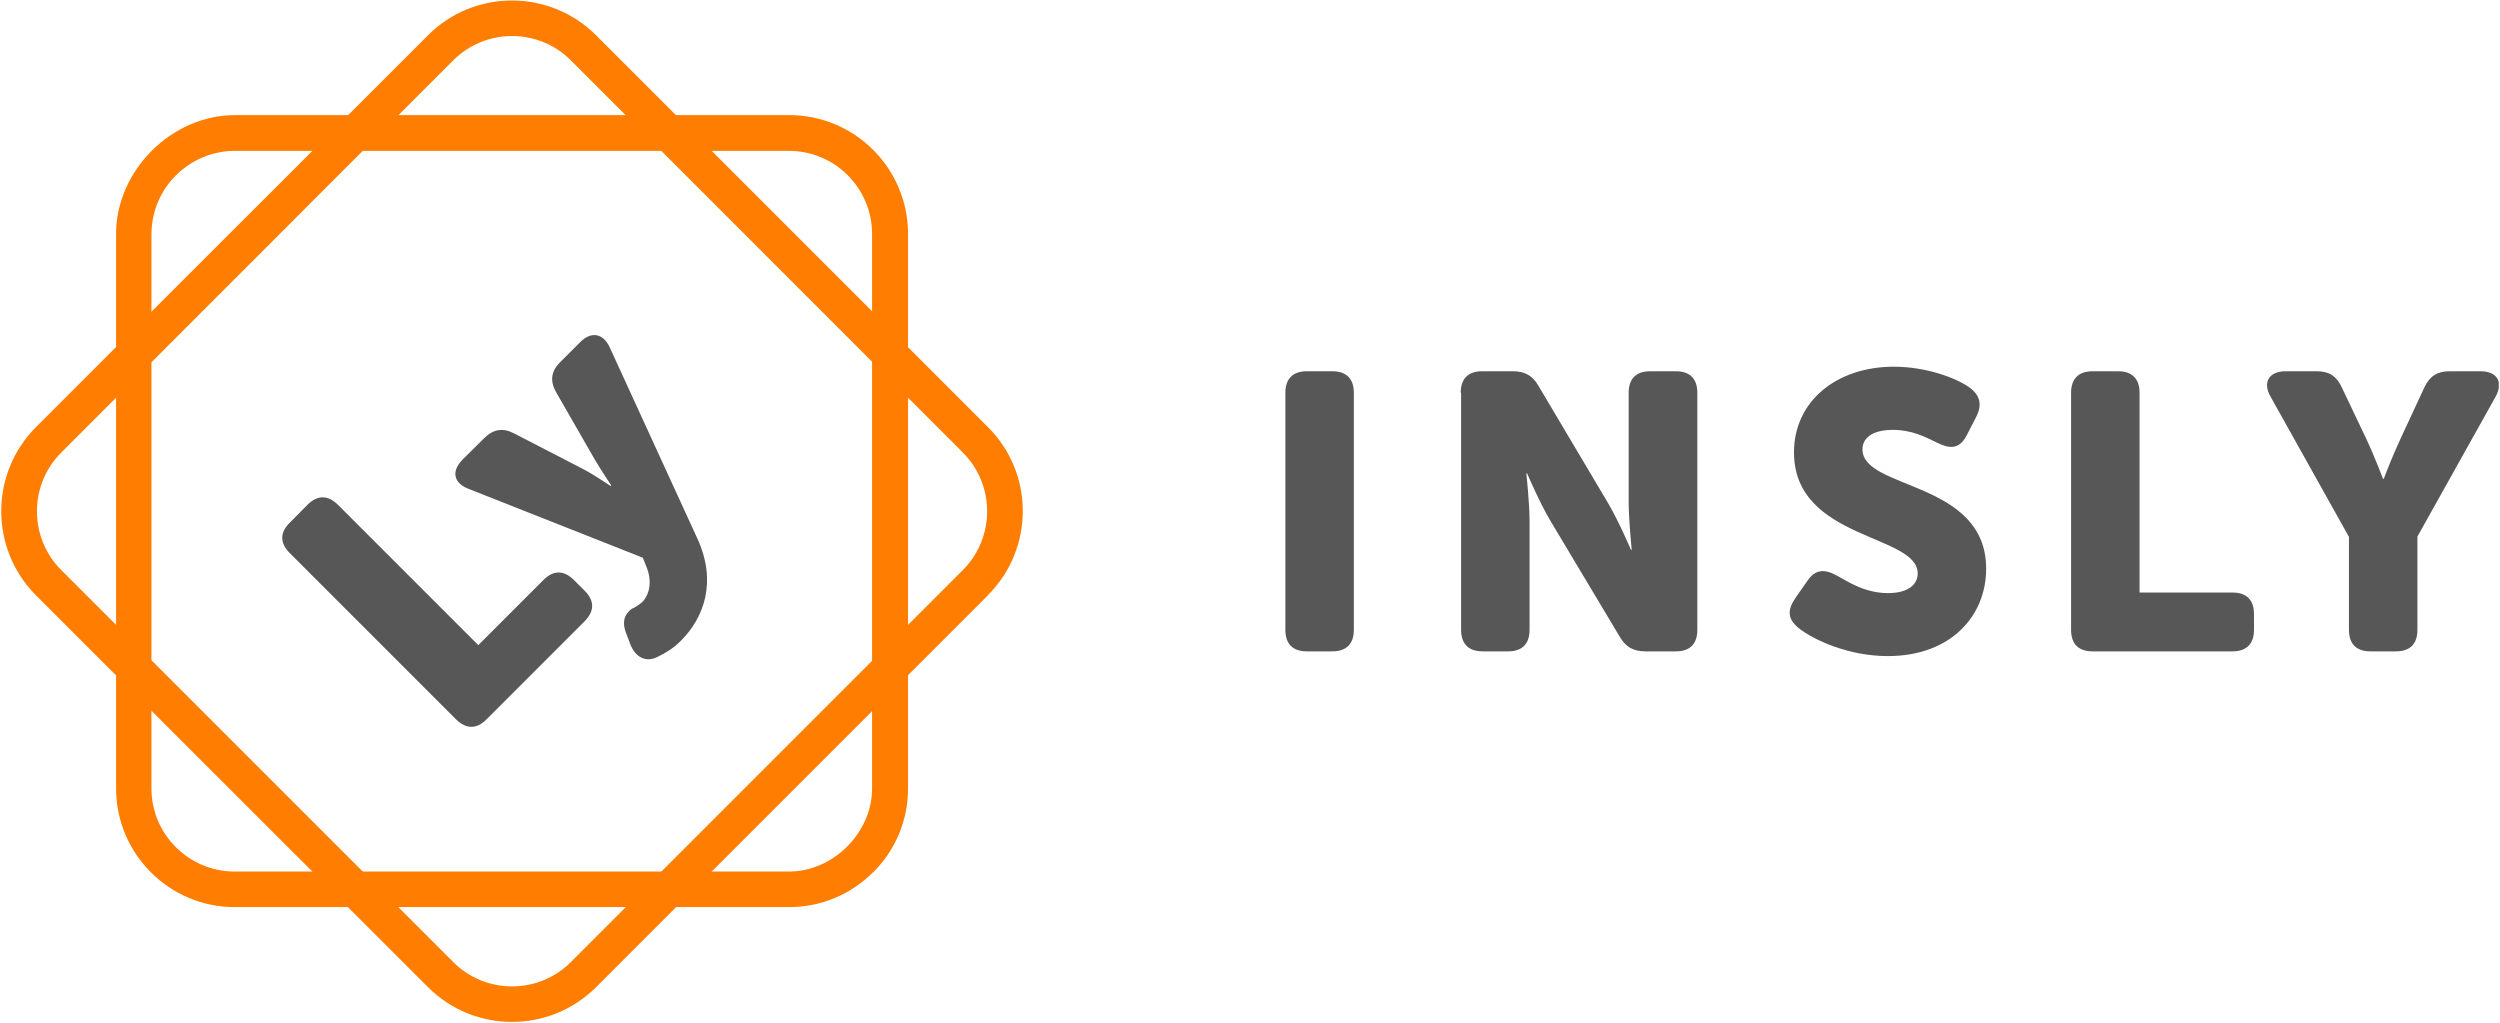
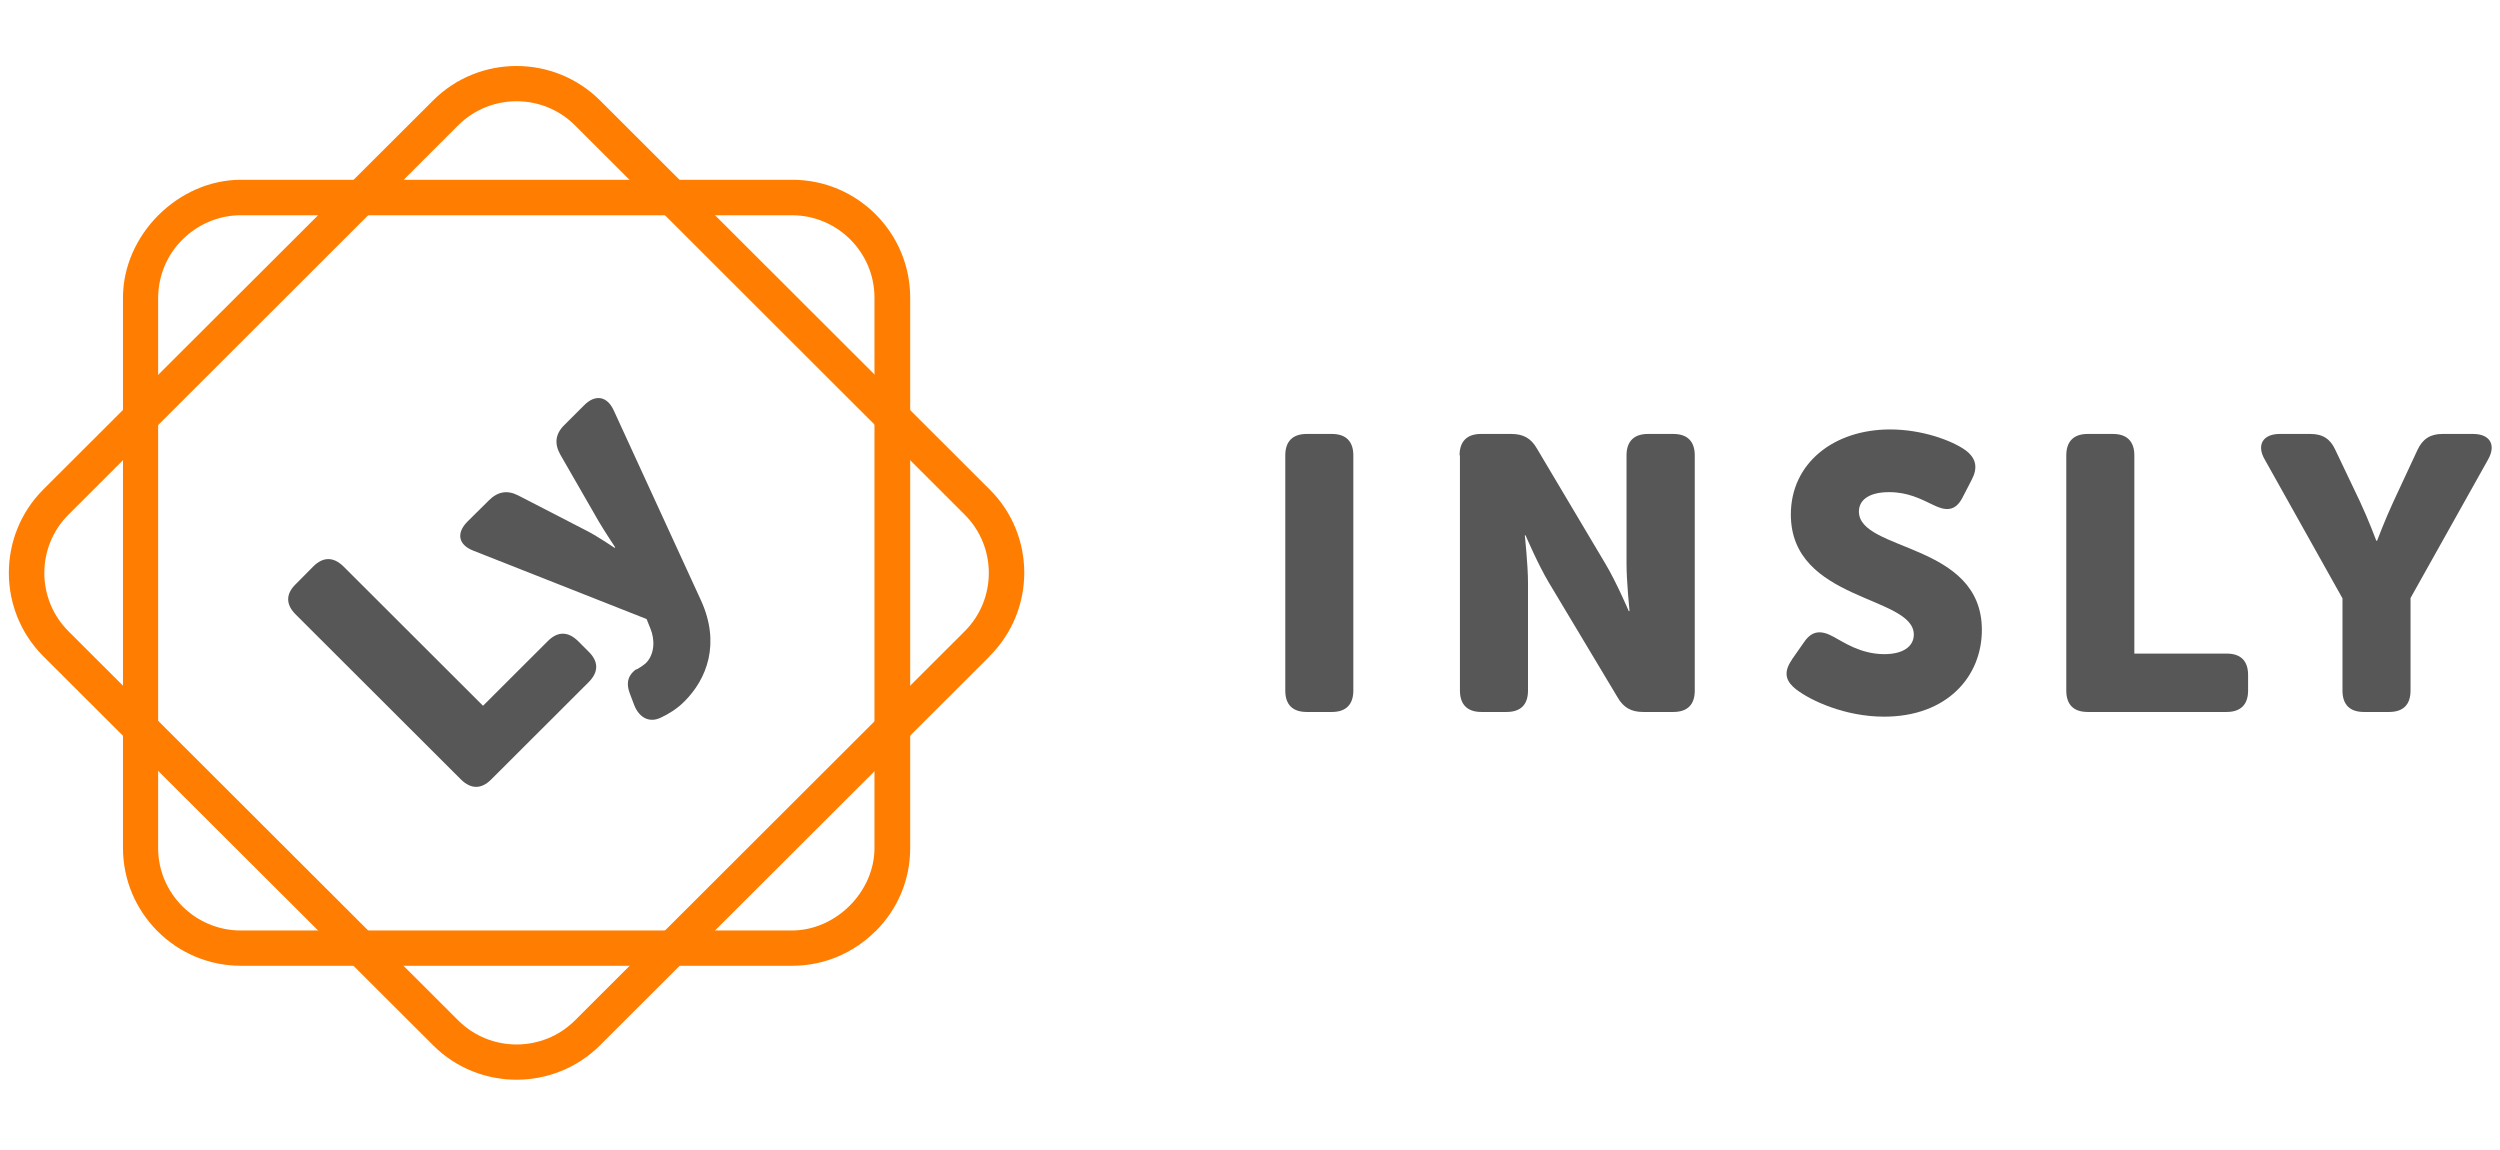
- <svg xmlns="http://www.w3.org/2000/svg" id="Warstwa_2" data-name="Warstwa 2" viewBox="0 0 132.04 54" version="1.1">
+ <svg xmlns="http://www.w3.org/2000/svg" id="Warstwa_2" data-name="Warstwa 2" viewBox="0 0 133.04 55" version="1.1" width="137.04" height="63">
  <defs id="defs545">
    <style id="style540">
      .cls-1 {
        fill: #ff7d00;
      }

      .cls-1, .cls-2, .cls-3 {
        stroke-width: 0px;
      }

      .cls-2 {
        fill: none;
      }

      .cls-3 {
        fill: #575757;
      }

      .cls-4 {
        clip-path: url(#clippath);
      }
    </style>
    <clipPath id="clippath">
-       <rect class="cls-2" width="132.04" height="54" id="rect542" />
+       <rect class="cls-2" width="132.04" height="54" id="rect542" x="0" y="0" />
    </clipPath>
  </defs>
-   <g id="Warstwa_1-2" data-name="Warstwa 1" transform="matrix(0.999,0,0,0.999,0.06602,0.027)">
+   <g id="Warstwa_1-2" data-name="Warstwa 1" transform="matrix(1.000534,0,0,0.999,0.4710507,0.4320307)">
    <g class="cls-4" clip-path="url(#clippath)" id="g567">
      <g id="g565">
        <path class="cls-3" d="m 67.89,20.74 c 0,-0.74 0.39,-1.14 1.14,-1.14 h 1.34 c 0.75,0 1.14,0.4 1.14,1.14 v 12.53 c 0,0.75 -0.4,1.14 -1.14,1.14 h -1.34 c -0.75,0 -1.14,-0.39 -1.14,-1.14 z" id="path547" />
        <path class="cls-3" d="m 77.16,20.74 c 0,-0.74 0.39,-1.14 1.14,-1.14 h 1.61 c 0.64,0 1.05,0.23 1.36,0.77 l 3.65,6.15 c 0.58,0.97 1.24,2.52 1.24,2.52 h 0.04 c 0,0 -0.16,-1.59 -0.16,-2.52 v -5.78 c 0,-0.74 0.39,-1.14 1.14,-1.14 h 1.35 c 0.75,0 1.14,0.4 1.14,1.14 v 12.53 c 0,0.75 -0.39,1.14 -1.14,1.14 h -1.61 c -0.62,0 -1.04,-0.23 -1.35,-0.77 L 81.91,27.52 C 81.33,26.55 80.67,25 80.67,25 h -0.04 c 0,0 0.17,1.59 0.17,2.52 v 5.75 c 0,0.75 -0.39,1.14 -1.14,1.14 h -1.34 c -0.74,0 -1.14,-0.39 -1.14,-1.14 V 20.74 Z" id="path549" />
        <path class="cls-3" d="m 94.84,31.61 0.65,-0.93 c 0.41,-0.6 0.89,-0.65 1.57,-0.27 0.48,0.25 1.41,0.92 2.69,0.92 1.07,0 1.57,-0.46 1.57,-1.04 0,-2.09 -6.54,-1.76 -6.54,-6.4 0,-2.73 2.28,-4.53 5.28,-4.53 1.72,0 3.3,0.6 4,1.1 0.6,0.44 0.66,0.96 0.35,1.56 l -0.5,0.97 c -0.41,0.8 -0.97,0.68 -1.56,0.39 -0.68,-0.33 -1.36,-0.68 -2.34,-0.68 -1.13,0 -1.61,0.46 -1.61,1.03 0,2.15 6.54,1.64 6.54,6.31 0,2.49 -1.86,4.62 -5.2,4.62 -2.07,0 -3.91,-0.85 -4.7,-1.47 -0.43,-0.35 -0.74,-0.8 -0.2,-1.57 z" id="path551" />
        <path class="cls-3" d="m 109.43,20.74 c 0,-0.74 0.39,-1.14 1.14,-1.14 h 1.34 c 0.75,0 1.14,0.4 1.14,1.14 V 31.3 h 4.91 c 0.75,0 1.14,0.39 1.14,1.14 v 0.83 c 0,0.75 -0.4,1.14 -1.14,1.14 h -7.39 c -0.75,0 -1.14,-0.39 -1.14,-1.14 z" id="path553" />
        <path class="cls-3" d="m 124.11,28.34 -4.12,-7.37 c -0.46,-0.78 -0.1,-1.37 0.79,-1.37 h 1.64 c 0.65,0 1.06,0.27 1.32,0.85 l 1.29,2.71 c 0.48,1.02 0.89,2.13 0.89,2.13 h 0.04 c 0,0 0.42,-1.12 0.89,-2.13 l 1.26,-2.71 c 0.27,-0.58 0.68,-0.85 1.32,-0.85 h 1.64 c 0.89,0 1.24,0.58 0.79,1.37 l -4.12,7.37 v 4.93 c 0,0.75 -0.39,1.14 -1.14,1.14 h -1.34 c -0.75,0 -1.14,-0.39 -1.14,-1.14 v -4.93 0 z" id="path555" />
        <path class="cls-1" d="m 3.17,23.9 c -1.71,1.71 -1.71,4.5 0,6.21 L 23.9,50.84 c 1.71,1.71 4.5,1.71 6.21,0 L 50.84,30.11 c 1.71,-1.71 1.71,-4.5 0,-6.21 L 30.11,3.16 c -1.71,-1.71 -4.5,-1.71 -6.21,0 z m 49,7.54 -20.73,20.73 c -2.45,2.44 -6.43,2.44 -8.87,0 L 1.83,31.44 c -2.44,-2.45 -2.44,-6.43 0,-8.88 L 22.57,1.83 c 2.44,-2.44 6.42,-2.44 8.87,0 l 20.73,20.73 c 2.45,2.44 2.45,6.42 0,8.87 z" id="path557" />
        <path class="cls-1" d="m 9.24,9.24 c -0.84,0.83 -1.29,1.94 -1.3,3.1 v 29.32 c 0,2.42 1.98,4.39 4.39,4.39 h 29.32 c 2.34,0 4.39,-2.06 4.39,-4.39 V 12.34 c 0,-2.42 -1.97,-4.39 -4.39,-4.39 H 12.34 c -1.16,0 -2.26,0.46 -3.1,1.29 z m 36.85,36.85 c -1.19,1.19 -2.77,1.84 -4.43,1.84 H 12.34 c -3.46,0 -6.27,-2.82 -6.27,-6.28 V 12.34 C 6.07,9 9,6.06 12.35,6.06 h 29.32 c 3.46,0 6.27,2.82 6.27,6.28 v 29.32 c 0,1.67 -0.65,3.24 -1.84,4.43 z" id="path559" />
        <path class="cls-3" d="m 15.25,29.21 c -0.52,-0.52 -0.53,-1.08 0,-1.6 l 0.94,-0.95 c 0.53,-0.53 1.08,-0.52 1.61,0 l 7.42,7.42 3.45,-3.45 c 0.52,-0.52 1.07,-0.52 1.6,0 l 0.58,0.58 c 0.52,0.52 0.52,1.07 0,1.6 l -5.2,5.2 c -0.52,0.52 -1.07,0.52 -1.6,0 L 15.24,29.2 Z" id="path561" />
        <path class="cls-3" d="m 33.38,32.15 c 0.14,-0.08 0.33,-0.19 0.51,-0.35 0.45,-0.46 0.49,-1.22 0.23,-1.84 l -0.2,-0.5 -9.21,-3.64 c -0.8,-0.31 -0.93,-0.93 -0.32,-1.55 l 1.14,-1.13 c 0.48,-0.48 0.99,-0.56 1.57,-0.26 l 3.68,1.9 c 0.54,0.28 1.44,0.89 1.44,0.89 l 0.03,-0.03 c 0,0 -0.57,-0.86 -0.87,-1.37 L 29.33,20.7 C 29,20.11 29.07,19.59 29.55,19.12 l 1.06,-1.06 c 0.58,-0.58 1.21,-0.48 1.56,0.28 l 4.64,10.12 c 1.05,2.3 0.32,4.19 -0.87,5.38 -0.39,0.4 -0.84,0.67 -1.24,0.86 -0.63,0.32 -1.18,0.01 -1.44,-0.66 l -0.23,-0.61 c -0.25,-0.66 -0.02,-1.04 0.34,-1.3 z" id="path563" />
      </g>
    </g>
  </g>
</svg>
